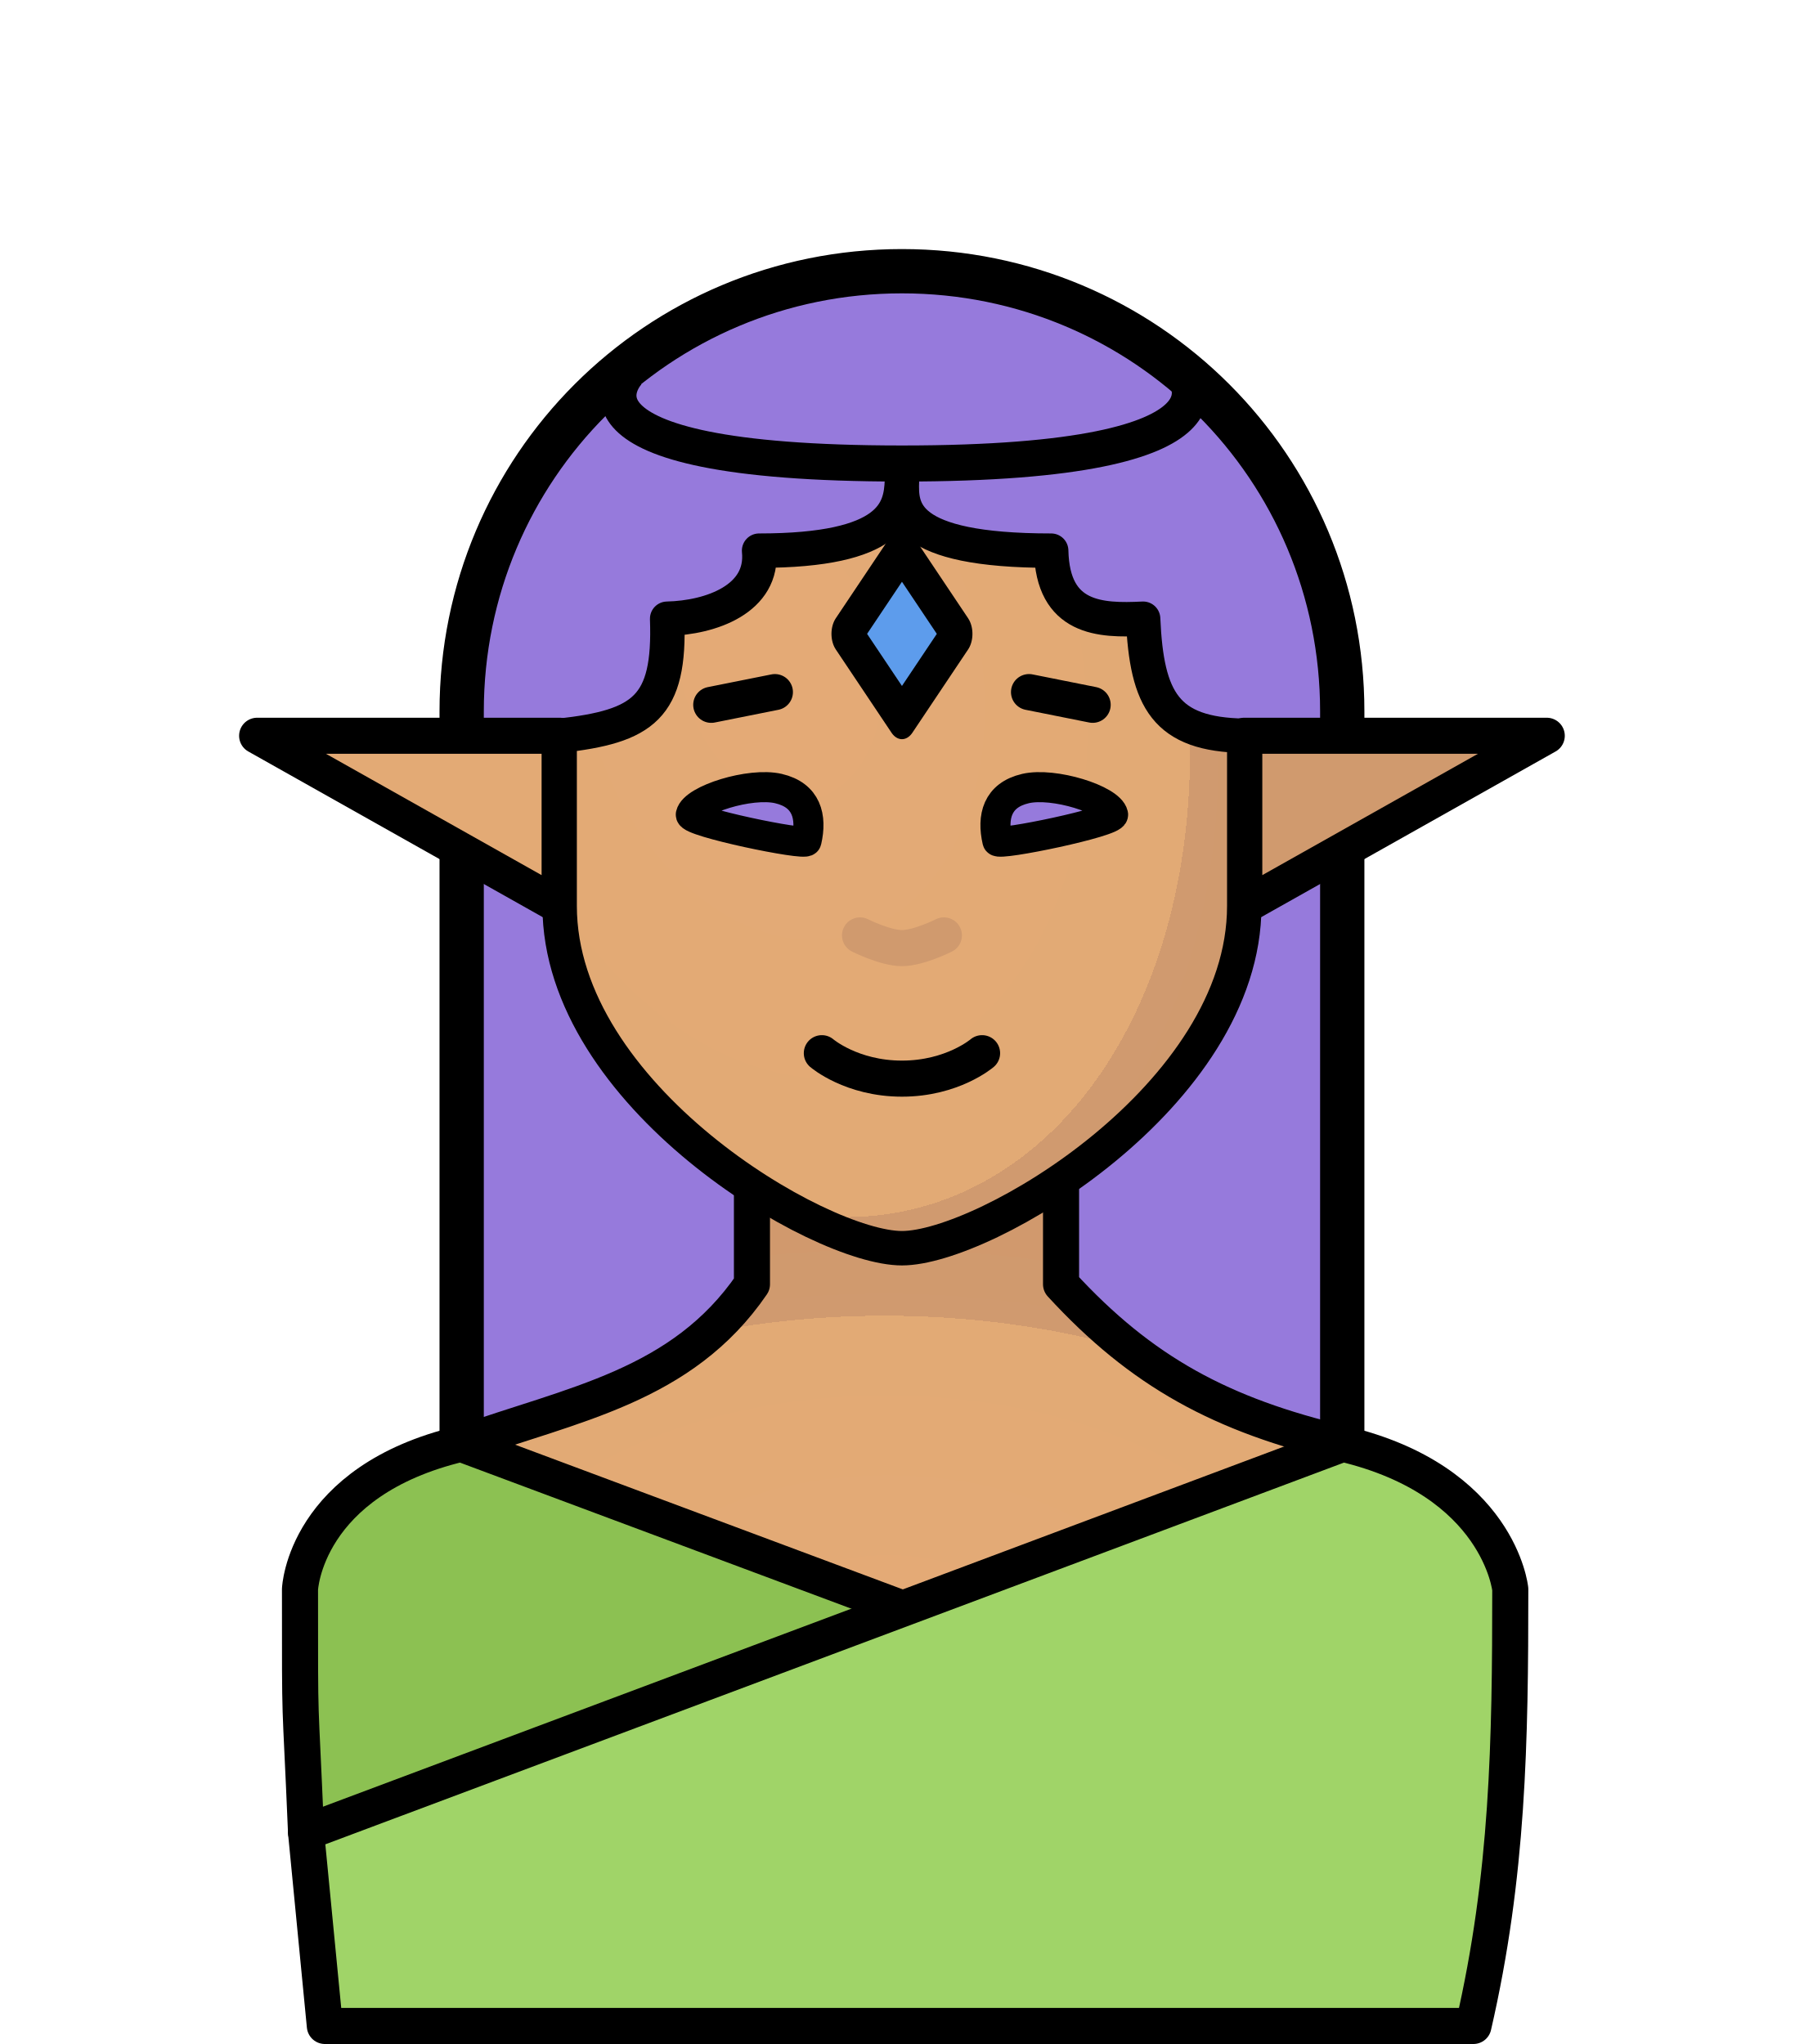
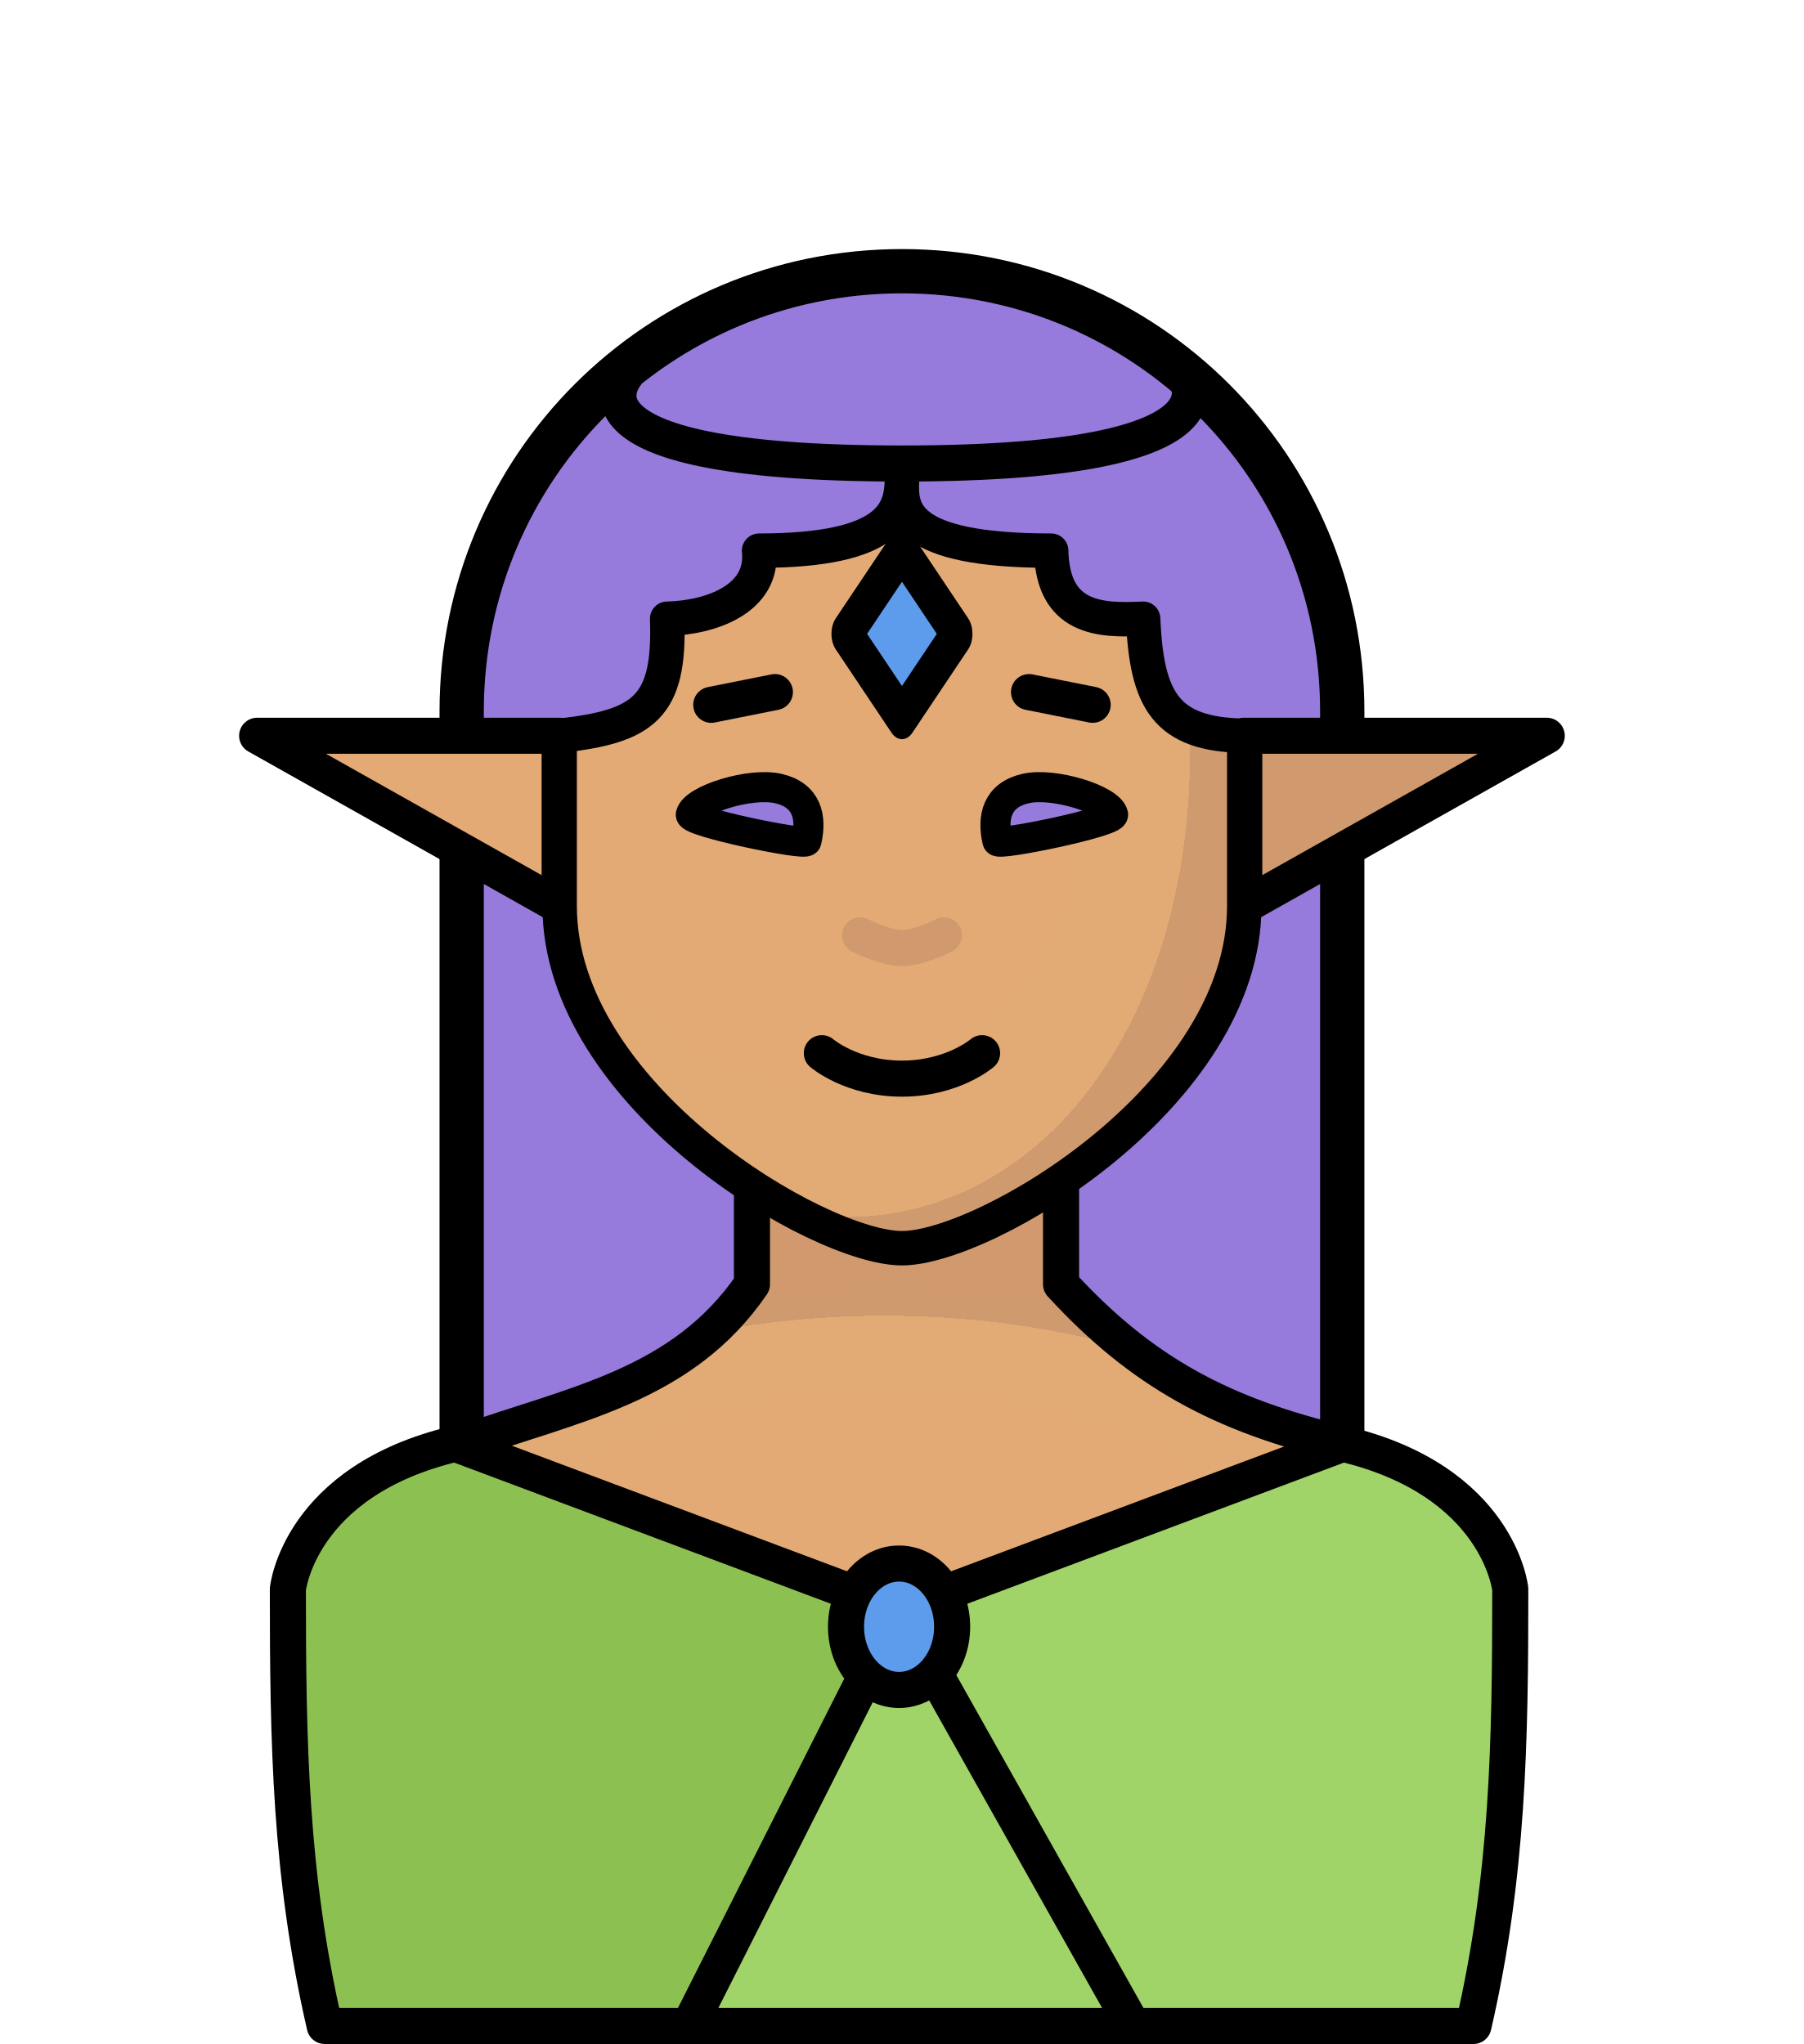
- <svg xmlns="http://www.w3.org/2000/svg" xmlns:xlink="http://www.w3.org/1999/xlink" width="150mm" height="170mm" viewBox="0 0 150 170" version="1.1" id="svg3147">
+ <svg xmlns="http://www.w3.org/2000/svg" xmlns:xlink="http://www.w3.org/1999/xlink" id="svg3147" version="1.1" viewBox="0 0 150 170" height="170mm" width="150mm">
  <defs id="defs3141">
-     <pattern patternUnits="userSpaceOnUse" width="8.713" height="7.611" patternTransform="translate(-2054.333,1959.279)" id="carreau-pt">
-       <rect style="fill:#800000;fill-opacity:1;stroke:none;stroke-width:1.086;stroke-linecap:round;stroke-linejoin:round;stroke-miterlimit:4;stroke-dasharray:none;stop-color:#000000" id="rect119919" width="8.713" height="7.611" x="-2.2737368e-13" y="6.2746067e-06" />
-       <path style="fill:#800000;stroke:#c11a1a;stroke-width:1.81;stroke-linecap:butt;stroke-linejoin:miter;stroke-miterlimit:4;stroke-dasharray:none;stroke-opacity:1" d="M 3.075,7.611 V 0" id="path119921" />
-       <path style="fill:#c11a1a;fill-opacity:1;stroke:#c11a1a;stroke-width:1.81;stroke-linecap:butt;stroke-linejoin:miter;stroke-miterlimit:4;stroke-dasharray:none;stroke-opacity:1" d="M 1.3287401e-5,4.79 H 8.713" id="path119923" />
+     <pattern id="carreau-pt" patternTransform="translate(-2054.333,1959.279)" height="7.611" width="8.713" patternUnits="userSpaceOnUse">
+       <rect y="6.2746067e-06" x="-2.2737368e-13" height="7.611" width="8.713" id="rect119919" style="fill:#800000;fill-opacity:1;stroke:none;stroke-width:1.086;stroke-linecap:round;stroke-linejoin:round;stroke-miterlimit:4;stroke-dasharray:none;stop-color:#000000" />
+       <path id="path119921" d="M 3.075,7.611 V 0" style="fill:#800000;stroke:#c11a1a;stroke-width:1.81;stroke-linecap:butt;stroke-linejoin:miter;stroke-miterlimit:4;stroke-dasharray:none;stroke-opacity:1" />
+       <path id="path119923" d="M 1.3287401e-5,4.79 H 8.713" style="fill:#c11a1a;fill-opacity:1;stroke:#c11a1a;stroke-width:1.81;stroke-linecap:butt;stroke-linejoin:miter;stroke-miterlimit:4;stroke-dasharray:none;stroke-opacity:1" />
    </pattern>
-     <pattern patternUnits="userSpaceOnUse" width="85" height="85" patternTransform="translate(-1862,1832)" id="pattern115842">
-       <rect style="fill:#800000;fill-opacity:1;stroke:none;stroke-width:11.339;stroke-linecap:round;stroke-linejoin:round;stroke-miterlimit:4;stroke-dasharray:none;stop-color:#000000" id="rect104700" width="85" height="85" x="3.4178149e-05" y="0" />
-       <path style="fill:#800000;stroke:#c11a1a;stroke-width:18.898;stroke-linecap:butt;stroke-linejoin:miter;stroke-miterlimit:4;stroke-dasharray:none;stroke-opacity:1" d="M 30,85 V 1.0187008e-5" id="path104779" />
-       <path style="fill:#c11a1a;fill-opacity:1;stroke:#c11a1a;stroke-width:18.898;stroke-linecap:butt;stroke-linejoin:miter;stroke-miterlimit:4;stroke-dasharray:none;stroke-opacity:1" d="M 0,53.5 H 85" id="path107256" />
+     <pattern id="pattern115842" patternTransform="translate(-1862,1832)" height="85" width="85" patternUnits="userSpaceOnUse">
+       <rect y="0" x="3.4178149e-05" height="85" width="85" id="rect104700" style="fill:#800000;fill-opacity:1;stroke:none;stroke-width:11.339;stroke-linecap:round;stroke-linejoin:round;stroke-miterlimit:4;stroke-dasharray:none;stop-color:#000000" />
+       <path id="path104779" d="M 30,85 V 1.0187008e-5" style="fill:#800000;stroke:#c11a1a;stroke-width:18.898;stroke-linecap:butt;stroke-linejoin:miter;stroke-miterlimit:4;stroke-dasharray:none;stroke-opacity:1" />
+       <path id="path107256" d="M 0,53.5 H 85" style="fill:#c11a1a;fill-opacity:1;stroke:#c11a1a;stroke-width:18.898;stroke-linecap:butt;stroke-linejoin:miter;stroke-miterlimit:4;stroke-dasharray:none;stroke-opacity:1" />
    </pattern>
-     <radialGradient gradientUnits="userSpaceOnUse" gradientTransform="matrix(0.3312309,0.00270806,-0.00156891,0.1918979,63.5177,446.6626)" r="195.663" fy="602.332" fx="-391.231" cy="602.332" cx="-391.231" id="radialGradient23876-5-93-4" xlink:href="#linearGradient228518" />
+     <radialGradient xlink:href="#linearGradient228518" id="radialGradient23876-5-93-4" cx="-391.231" cy="602.332" fx="-391.231" fy="602.332" r="195.663" gradientTransform="matrix(0.3312309,0.00270806,-0.00156891,0.1918979,63.5177,446.6626)" gradientUnits="userSpaceOnUse" />
    <linearGradient id="linearGradient228518">
-       <stop id="stop228510" offset="0" style="stop-color:#e4aa76;stop-opacity:1" />
-       <stop style="stop-color:#e2aa75;stop-opacity:1" offset="0.707" id="stop228512" />
-       <stop style="stop-color:#d09a6f;stop-opacity:1" offset="0.707" id="stop228514" />
-       <stop id="stop228516" offset="1" style="stop-color:#d1996c;stop-opacity:1" />
+       <stop style="stop-color:#e4aa76;stop-opacity:1" offset="0" id="stop228510" />
+       <stop id="stop228512" offset="0.707" style="stop-color:#e2aa75;stop-opacity:1" />
+       <stop id="stop228514" offset="0.707" style="stop-color:#d09a6f;stop-opacity:1" />
+       <stop style="stop-color:#d1996c;stop-opacity:1" offset="1" id="stop228516" />
    </linearGradient>
-     <radialGradient gradientUnits="userSpaceOnUse" gradientTransform="matrix(1.544547,-0.2697189,0.4544362,2.159023,188.1109,110.7658)" r="29.964" fy="144.489" fx="-213.612" cy="144.489" cx="-213.612" id="radialGradient1872-4-64-3" xlink:href="#linearGradient228518" />
+     <radialGradient xlink:href="#linearGradient228518" id="radialGradient1872-4-64-3" cx="-213.612" cy="144.489" fx="-213.612" fy="144.489" r="29.964" gradientTransform="matrix(1.544547,-0.2697189,0.4544362,2.159023,188.1109,110.7658)" gradientUnits="userSpaceOnUse" />
  </defs>
  <g id="layer1">
-     <g id="g2892" style="mix-blend-mode:normal" transform="translate(141.0053,-425.2104)">
-       <path id="rect1621-9-52-91-6" style="fill:#967adc;fill-opacity:1;stroke:#000000;stroke-width:3.683;stroke-linecap:round;stroke-linejoin:round;stop-color:#000000" d="m -66.005,447.767 c 20.283,0 36.612,16.329 36.612,36.612 v 74.301 h -73.223 v -74.301 c 0,-20.283 16.329,-36.612 36.612,-36.612 z" />
-       <path id="path2574" d="m -119.623,486.404 25.153,14.157 v -14.157 z" style="fill:#e3aa75;fill-opacity:1;fill-rule:evenodd;stroke:#000000;stroke-width:3;stroke-linecap:round;stroke-linejoin:round;stroke-miterlimit:4;stroke-dasharray:none;stroke-opacity:1" />
-       <path d="m -78.478,517.696 v 14.325 c -5.824,8.507 -14.888,9.956 -24.19,13.267 l 37.457,28.422 35.87,-28.422 C -39.423,542.902 -46.061,539.336 -52.776,532.021 v -14.325 z" style="fill:url(#radialGradient23876-5-93-4);fill-opacity:1;stroke:#000000;stroke-width:3;stroke-linecap:round;stroke-linejoin:round;stroke-miterlimit:4;stroke-dasharray:none;stroke-opacity:1;stop-color:#000000" id="rect8920-8-3-92" />
-       <path style="fill:#d09a6e;fill-opacity:1;fill-rule:evenodd;stroke:#000000;stroke-width:3;stroke-linecap:round;stroke-linejoin:round;stroke-miterlimit:4;stroke-dasharray:none;stroke-opacity:1" d="M -12.388,486.404 -37.541,500.561 v -14.157 z" id="path2574-9" />
-       <path d="m -66.005,465.182 c -0.09,2.401 -0.011,5.827 12.408,5.827 0.127,5.704 4.058,5.839 7.645,5.661 0.295,6.78 1.87,9.629 8.411,9.734 v 14.157 c 0,15.769 -21.559,28.464 -28.464,28.464 -6.906,0 -28.464,-12.695 -28.464,-28.464 v -14.157 c 6.992,-0.781 9.208,-2.33 8.94,-9.734 3.651,-0.08 8.051,-1.653 7.645,-5.661 11.124,0 11.781,-3.362 11.879,-5.827 z" style="fill:url(#radialGradient1872-4-64-3);fill-opacity:1;stroke:#000000;stroke-width:2.863;stroke-linecap:round;stroke-linejoin:round;stop-color:#000000" id="rect1621-9-52-91" />
-       <path id="path2252-47-2-4" d="m -72.667,512.804 c 0,0 2.461,2.117 6.662,2.117 4.201,0 6.662,-2.117 6.662,-2.117" style="fill:none;stroke:#000000;stroke-width:3;stroke-linecap:round;stroke-linejoin:miter;stroke-miterlimit:4;stroke-dasharray:none;stroke-opacity:1" />
-       <path id="path2252-4-5-4-8" d="m -69.492,503.008 c 0,0 2.102,1.058 3.487,1.058 1.384,0 3.487,-1.058 3.487,-1.058" style="fill:none;fill-opacity:1;stroke:#d09a6e;stroke-width:3;stroke-linecap:round;stroke-linejoin:miter;stroke-miterlimit:4;stroke-dasharray:none;stroke-opacity:1" />
-       <g transform="translate(130.4324,367.6996)" id="g66903-6-0-58">
-         <path id="path66722-4-3-2" d="m -185.872,115.072 5.292,1.058" style="fill:none;stroke:#000000;stroke-width:3;stroke-linecap:round;stroke-linejoin:round;stroke-miterlimit:4;stroke-dasharray:none;stroke-opacity:1" />
-         <path id="path66722-1-5-7-6" d="m -212.295,116.131 5.292,-1.058" style="fill:none;stroke:#000000;stroke-width:3;stroke-linecap:round;stroke-linejoin:round;stroke-miterlimit:4;stroke-dasharray:none;stroke-opacity:1" />
+     <g transform="translate(141.0053,-425.2104)" style="mix-blend-mode:normal" id="g2892">
+       <path d="m -66.005,447.767 c 20.283,0 36.612,16.329 36.612,36.612 v 74.301 h -73.223 v -74.301 c 0,-20.283 16.329,-36.612 36.612,-36.612 z" style="fill:#967adc;fill-opacity:1;stroke:#000000;stroke-width:3.683;stroke-linecap:round;stroke-linejoin:round;stop-color:#000000" id="rect1621-9-52-91-6" />
+       <path style="fill:#e3aa75;fill-opacity:1;fill-rule:evenodd;stroke:#000000;stroke-width:3;stroke-linecap:round;stroke-linejoin:round;stroke-miterlimit:4;stroke-dasharray:none;stroke-opacity:1" d="m -119.623,486.404 25.153,14.157 v -14.157 z" id="path2574" />
+       <path id="rect8920-8-3-92" style="fill:url(#radialGradient23876-5-93-4);fill-opacity:1;stroke:#000000;stroke-width:3;stroke-linecap:round;stroke-linejoin:round;stroke-miterlimit:4;stroke-dasharray:none;stroke-opacity:1;stop-color:#000000" d="m -78.478,517.696 v 14.325 c -5.824,8.507 -14.888,9.956 -24.19,13.267 l 37.457,28.422 35.87,-28.422 C -39.423,542.902 -46.061,539.336 -52.776,532.021 v -14.325 z" />
+       <path id="path2574-9" d="M -12.388,486.404 -37.541,500.561 v -14.157 z" style="fill:#d09a6e;fill-opacity:1;fill-rule:evenodd;stroke:#000000;stroke-width:3;stroke-linecap:round;stroke-linejoin:round;stroke-miterlimit:4;stroke-dasharray:none;stroke-opacity:1" />
+       <path id="rect1621-9-52-91" style="fill:url(#radialGradient1872-4-64-3);fill-opacity:1;stroke:#000000;stroke-width:2.863;stroke-linecap:round;stroke-linejoin:round;stop-color:#000000" d="m -66.005,465.182 c -0.09,2.401 -0.011,5.827 12.408,5.827 0.127,5.704 4.058,5.839 7.645,5.661 0.295,6.78 1.87,9.629 8.411,9.734 v 14.157 c 0,15.769 -21.559,28.464 -28.464,28.464 -6.906,0 -28.464,-12.695 -28.464,-28.464 v -14.157 c 6.992,-0.781 9.208,-2.33 8.94,-9.734 3.651,-0.08 8.051,-1.653 7.645,-5.661 11.124,0 11.781,-3.362 11.879,-5.827 z" />
+       <path style="fill:none;stroke:#000000;stroke-width:3;stroke-linecap:round;stroke-linejoin:miter;stroke-miterlimit:4;stroke-dasharray:none;stroke-opacity:1" d="m -72.667,512.804 c 0,0 2.461,2.117 6.662,2.117 4.201,0 6.662,-2.117 6.662,-2.117" id="path2252-47-2-4" />
+       <path style="fill:none;fill-opacity:1;stroke:#d09a6e;stroke-width:3;stroke-linecap:round;stroke-linejoin:miter;stroke-miterlimit:4;stroke-dasharray:none;stroke-opacity:1" d="m -69.492,503.008 c 0,0 2.102,1.058 3.487,1.058 1.384,0 3.487,-1.058 3.487,-1.058" id="path2252-4-5-4-8" />
+       <g id="g66903-6-0-58" transform="translate(130.4324,367.6996)">
+         <path style="fill:none;stroke:#000000;stroke-width:3;stroke-linecap:round;stroke-linejoin:round;stroke-miterlimit:4;stroke-dasharray:none;stroke-opacity:1" d="m -185.872,115.072 5.292,1.058" id="path66722-4-3-2" />
+         <path style="fill:none;stroke:#000000;stroke-width:3;stroke-linecap:round;stroke-linejoin:round;stroke-miterlimit:4;stroke-dasharray:none;stroke-opacity:1" d="m -212.295,116.131 5.292,-1.058" id="path66722-1-5-7-6" />
      </g>
-       <path id="path2572" d="m -42.779,456.034 c 0,0 7.068,7.727 -23.226,7.727 -30.294,0 -22.74,-7.63 -22.74,-7.63" style="fill:none;fill-rule:evenodd;stroke:#000000;stroke-width:3;stroke-linecap:butt;stroke-linejoin:miter;stroke-miterlimit:4;stroke-dasharray:none;stroke-opacity:1" />
-       <rect transform="matrix(0.5561138,0.8311061,-0.5561138,0.8311061,0,0)" ry="0" y="342.704" x="224.014" height="8.333" width="8.333" id="rect2591" style="color:#000000;overflow:visible;fill:#5d9cec;fill-opacity:1;stroke:#000000;stroke-width:3.12;stroke-linecap:round;stroke-linejoin:round;stroke-miterlimit:4;stroke-dasharray:none;stop-color:#000000" />
-       <g style="fill:#967adc;fill-opacity:1;stroke:#000000;stroke-width:2.5;stroke-miterlimit:4;stroke-dasharray:none;stroke-opacity:1" id="g117622-4" transform="translate(171.6437,795.3729)">
-         <path id="path115124-2" style="opacity:1;fill:#967adc;fill-opacity:1;stroke:#000000;stroke-width:2.5;stroke-linecap:round;stroke-linejoin:round;stroke-miterlimit:4;stroke-dasharray:none;stroke-opacity:1;stop-color:#000000" d="m -247.919,-304.578 c -2.352,-0.546 -7.003,0.919 -7.286,2.159 -0.134,0.614 9.528,2.616 9.619,2.204 0.46,-2.009 0.02,-3.817 -2.332,-4.362 z" />
-         <path id="path115124-0-8" style="fill:#967adc;fill-opacity:1;stroke:#000000;stroke-width:2.5;stroke-linecap:round;stroke-linejoin:round;stroke-miterlimit:4;stroke-dasharray:none;stroke-opacity:1;stop-color:#000000" d="m -227.379,-304.578 c 2.352,-0.546 7.003,0.919 7.286,2.159 0.134,0.614 -9.528,2.616 -9.619,2.204 -0.46,-2.009 -0.02,-3.817 2.332,-4.362 z" />
+       <path style="fill:none;fill-rule:evenodd;stroke:#000000;stroke-width:3;stroke-linecap:butt;stroke-linejoin:miter;stroke-miterlimit:4;stroke-dasharray:none;stroke-opacity:1" d="m -42.779,456.034 c 0,0 7.068,7.727 -23.226,7.727 -30.294,0 -22.74,-7.63 -22.74,-7.63" id="path2572" />
+       <rect style="color:#000000;overflow:visible;fill:#5d9cec;fill-opacity:1;stroke:#000000;stroke-width:3.12;stroke-linecap:round;stroke-linejoin:round;stroke-miterlimit:4;stroke-dasharray:none;stop-color:#000000" id="rect2591" width="8.333" height="8.333" x="224.014" y="342.704" ry="0" transform="matrix(0.5561138,0.8311061,-0.5561138,0.8311061,0,0)" />
+       <g transform="translate(171.6437,795.3729)" id="g117622-4" style="fill:#967adc;fill-opacity:1;stroke:#000000;stroke-width:2.5;stroke-miterlimit:4;stroke-dasharray:none;stroke-opacity:1">
+         <path d="m -247.919,-304.578 c -2.352,-0.546 -7.003,0.919 -7.286,2.159 -0.134,0.614 9.528,2.616 9.619,2.204 0.46,-2.009 0.02,-3.817 -2.332,-4.362 z" style="opacity:1;fill:#967adc;fill-opacity:1;stroke:#000000;stroke-width:2.5;stroke-linecap:round;stroke-linejoin:round;stroke-miterlimit:4;stroke-dasharray:none;stroke-opacity:1;stop-color:#000000" id="path115124-2" />
+         <path d="m -227.379,-304.578 c 2.352,-0.546 7.003,0.919 7.286,2.159 0.134,0.614 -9.528,2.616 -9.619,2.204 -0.46,-2.009 -0.02,-3.817 2.332,-4.362 z" style="fill:#967adc;fill-opacity:1;stroke:#000000;stroke-width:2.5;stroke-linecap:round;stroke-linejoin:round;stroke-miterlimit:4;stroke-dasharray:none;stroke-opacity:1;stop-color:#000000" id="path115124-0-8" />
      </g>
-       <path d="m -26.533,573.71 -89.024,3.893 c -0.521,-12.41 -0.503,-7.716 -0.503,-20.218 0,0 0.371,-9.014 13.392,-12.097 z" style="fill:#8cc152;fill-opacity:1;stroke:#000000;stroke-width:3;stroke-linecap:round;stroke-linejoin:round;stroke-miterlimit:4;stroke-dasharray:none;stroke-opacity:1;stop-color:#000000" id="rect8920-8-3-92-6-9" />
-       <path id="rect8920-8-3-92-6" style="fill:#a0d468;fill-opacity:1;stroke:#000000;stroke-width:3;stroke-linecap:round;stroke-linejoin:round;stroke-miterlimit:4;stroke-dasharray:none;stroke-opacity:1;stop-color:#000000" d="m -115.557,577.603 1.564,16.107 h 95.508 c 2.895,-12.556 3.064,-23.646 3.064,-36.325 0,0 -0.9,-9.014 -13.921,-12.097 z" />
+       <path id="rect8920-8-3-92-6-6" style="mix-blend-mode:normal;fill:#8cc152;fill-opacity:1;stroke:#000000;stroke-width:3;stroke-linecap:round;stroke-linejoin:round;stroke-miterlimit:4;stroke-dasharray:none;stroke-opacity:1;stop-color:#000000" d="m -66.244,593.71 h -47.76 c -2.895,-12.556 -3.064,-23.646 -3.064,-36.325 0,0 0.9,-9.014 13.921,-12.097 l 36.903,13.832 z" />
+       <path d="m -83.707,593.71 h 65.222 c 2.895,-12.556 3.064,-23.646 3.064,-36.325 0,0 -0.9,-9.014 -13.921,-12.097 l -36.903,13.832 z" style="fill:#a0d468;fill-opacity:1;stroke:#000000;stroke-width:3;stroke-linecap:round;stroke-linejoin:round;stroke-miterlimit:4;stroke-dasharray:none;stroke-opacity:1;stop-color:#000000" id="rect8920-8-3-92-6" />
+       <path id="path893" d="m -66.244,559.12 19.442,34.59" style="fill:none;fill-rule:evenodd;stroke:#000000;stroke-width:3;stroke-linecap:round;stroke-linejoin:miter;stroke-miterlimit:4;stroke-dasharray:none;stroke-opacity:1" />
+       <ellipse ry="5.257" rx="4.412" cy="560.507" cx="-66.244" id="path895" style="color:#000000;overflow:visible;fill:#5d9cec;fill-opacity:1;stroke:#000000;stroke-width:3;stroke-linecap:round;stroke-linejoin:round;stroke-miterlimit:4;stroke-dasharray:none;stop-color:#000000" />
    </g>
  </g>
</svg>
